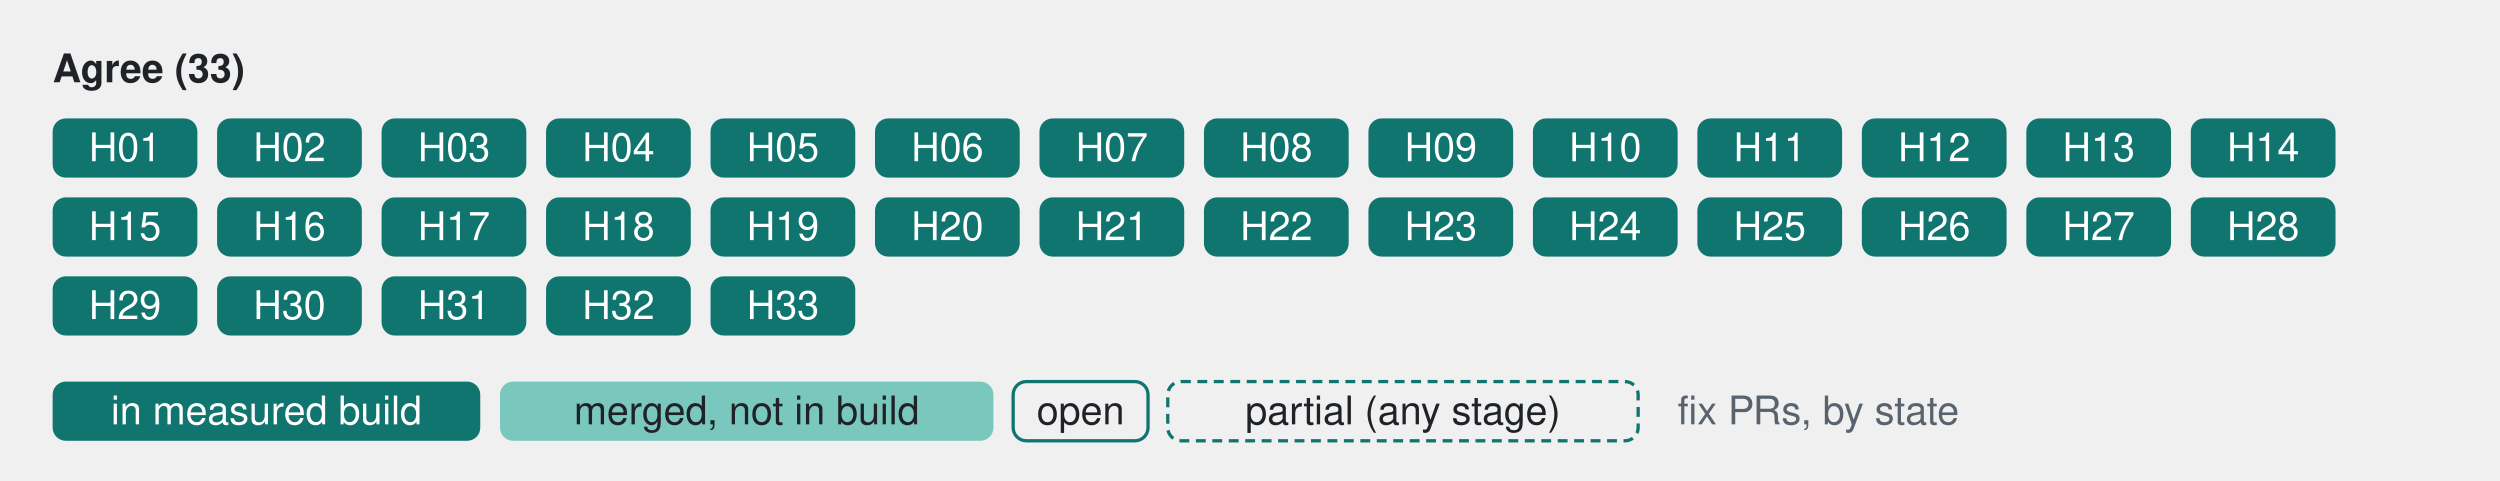
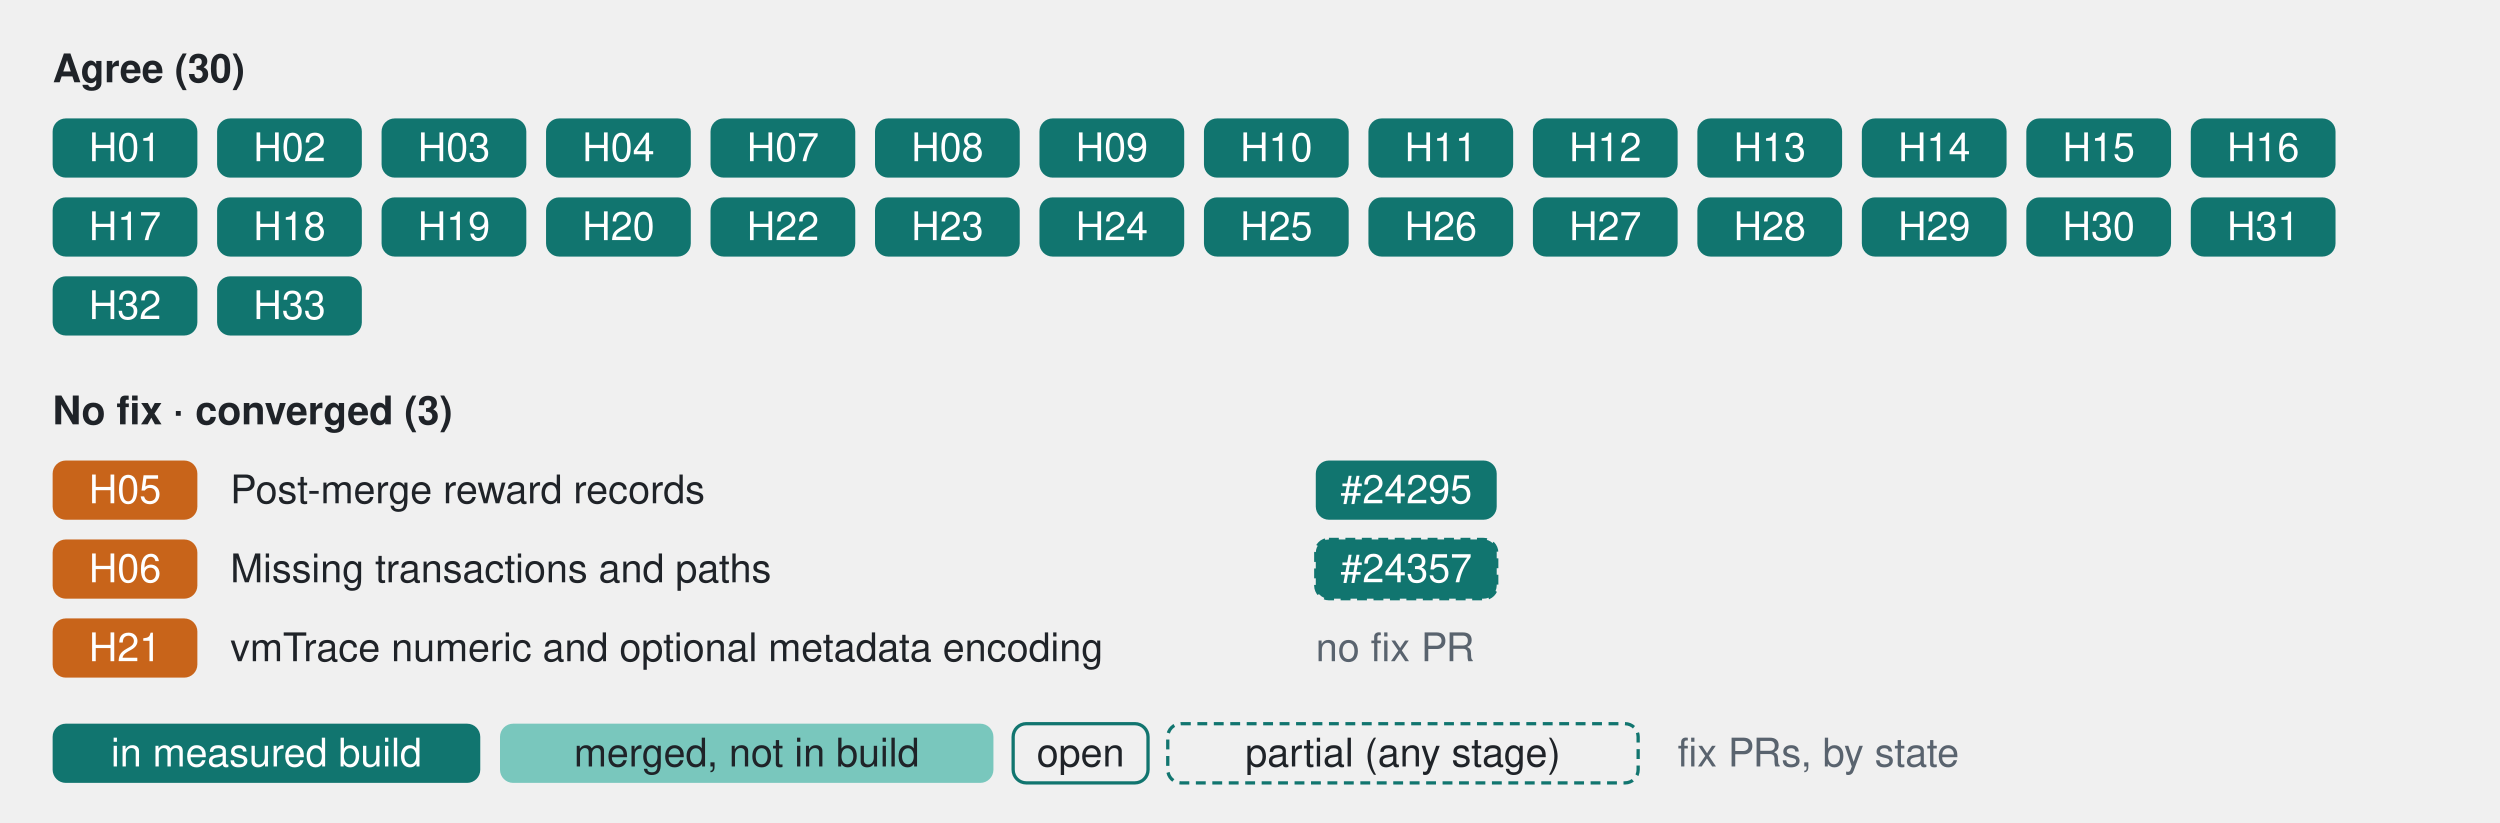
- <svg xmlns="http://www.w3.org/2000/svg" width="760" height="146" viewBox="0 0 760 146" role="img" aria-labelledby="title">
+ <svg xmlns="http://www.w3.org/2000/svg" width="760" height="250" viewBox="0 0 760 250" role="img" aria-labelledby="title">
  <style>text{font-family:-apple-system,BlinkMacSystemFont,"Segoe UI",Helvetica,Arial,sans-serif;font-size:12px}.head{font-weight:600}.partial{stroke-dasharray:3 2}.label{fill:#1f2328}.muted{fill:#59636e}.pr{fill:none;stroke:#11756f}.edge{stroke:#11756f}.b-agree{fill:#11756f}.n-agree{fill:#ffffff}.b-fix{fill:#79c7bd}.n-fix{fill:#1f2328}.b-converged{fill:#c8641a}.n-converged{fill:#ffffff}.b-review{fill:#f2b36b}.n-review{fill:#1f2328}.b-policy{fill:#8172c4}.n-policy{fill:#ffffff}.b-unmeasured{fill:#dde1e6}.n-unmeasured{fill:#1f2328}@media (prefers-color-scheme:dark){.label{fill:#e6edf3}.muted{fill:#9198a1}.pr{fill:none;stroke:#3aa59a}.edge{stroke:#3aa59a}.b-agree{fill:#3aa59a}.n-agree{fill:#0d1117}.b-fix{fill:#1a6b62}.n-fix{fill:#ffffff}.b-converged{fill:#e5843a}.n-converged{fill:#0d1117}.b-review{fill:#8f5420}.n-review{fill:#ffffff}.b-policy{fill:#9b8fe0}.n-policy{fill:#0d1117}.b-unmeasured{fill:#2d333b}.n-unmeasured{fill:#e6edf3}}</style>
-   <text class="label head" x="16" y="25">Agree (33)</text>
+   <text class="label head" x="16" y="25">Agree (30)</text>
  <rect class="b-agree" x="16" y="36" width="44" height="18" rx="4" />
  <text class="n-agree" x="38" y="49" text-anchor="middle">H01</text>
  <rect class="b-agree" x="66" y="36" width="44" height="18" rx="4" />
  <text class="n-agree" x="88" y="49" text-anchor="middle">H02</text>
  <rect class="b-agree" x="116" y="36" width="44" height="18" rx="4" />
  <text class="n-agree" x="138" y="49" text-anchor="middle">H03</text>
  <rect class="b-agree" x="166" y="36" width="44" height="18" rx="4" />
  <text class="n-agree" x="188" y="49" text-anchor="middle">H04</text>
  <rect class="b-agree" x="216" y="36" width="44" height="18" rx="4" />
-   <text class="n-agree" x="238" y="49" text-anchor="middle">H05</text>
+   <text class="n-agree" x="238" y="49" text-anchor="middle">H07</text>
  <rect class="b-agree" x="266" y="36" width="44" height="18" rx="4" />
-   <text class="n-agree" x="288" y="49" text-anchor="middle">H06</text>
+   <text class="n-agree" x="288" y="49" text-anchor="middle">H08</text>
  <rect class="b-agree" x="316" y="36" width="44" height="18" rx="4" />
-   <text class="n-agree" x="338" y="49" text-anchor="middle">H07</text>
+   <text class="n-agree" x="338" y="49" text-anchor="middle">H09</text>
  <rect class="b-agree" x="366" y="36" width="44" height="18" rx="4" />
-   <text class="n-agree" x="388" y="49" text-anchor="middle">H08</text>
+   <text class="n-agree" x="388" y="49" text-anchor="middle">H10</text>
  <rect class="b-agree" x="416" y="36" width="44" height="18" rx="4" />
-   <text class="n-agree" x="438" y="49" text-anchor="middle">H09</text>
+   <text class="n-agree" x="438" y="49" text-anchor="middle">H11</text>
  <rect class="b-agree" x="466" y="36" width="44" height="18" rx="4" />
-   <text class="n-agree" x="488" y="49" text-anchor="middle">H10</text>
+   <text class="n-agree" x="488" y="49" text-anchor="middle">H12</text>
  <rect class="b-agree" x="516" y="36" width="44" height="18" rx="4" />
-   <text class="n-agree" x="538" y="49" text-anchor="middle">H11</text>
+   <text class="n-agree" x="538" y="49" text-anchor="middle">H13</text>
  <rect class="b-agree" x="566" y="36" width="44" height="18" rx="4" />
-   <text class="n-agree" x="588" y="49" text-anchor="middle">H12</text>
+   <text class="n-agree" x="588" y="49" text-anchor="middle">H14</text>
  <rect class="b-agree" x="616" y="36" width="44" height="18" rx="4" />
-   <text class="n-agree" x="638" y="49" text-anchor="middle">H13</text>
+   <text class="n-agree" x="638" y="49" text-anchor="middle">H15</text>
  <rect class="b-agree" x="666" y="36" width="44" height="18" rx="4" />
-   <text class="n-agree" x="688" y="49" text-anchor="middle">H14</text>
+   <text class="n-agree" x="688" y="49" text-anchor="middle">H16</text>
  <rect class="b-agree" x="16" y="60" width="44" height="18" rx="4" />
-   <text class="n-agree" x="38" y="73" text-anchor="middle">H15</text>
+   <text class="n-agree" x="38" y="73" text-anchor="middle">H17</text>
  <rect class="b-agree" x="66" y="60" width="44" height="18" rx="4" />
-   <text class="n-agree" x="88" y="73" text-anchor="middle">H16</text>
+   <text class="n-agree" x="88" y="73" text-anchor="middle">H18</text>
  <rect class="b-agree" x="116" y="60" width="44" height="18" rx="4" />
-   <text class="n-agree" x="138" y="73" text-anchor="middle">H17</text>
+   <text class="n-agree" x="138" y="73" text-anchor="middle">H19</text>
  <rect class="b-agree" x="166" y="60" width="44" height="18" rx="4" />
-   <text class="n-agree" x="188" y="73" text-anchor="middle">H18</text>
+   <text class="n-agree" x="188" y="73" text-anchor="middle">H20</text>
  <rect class="b-agree" x="216" y="60" width="44" height="18" rx="4" />
-   <text class="n-agree" x="238" y="73" text-anchor="middle">H19</text>
+   <text class="n-agree" x="238" y="73" text-anchor="middle">H22</text>
  <rect class="b-agree" x="266" y="60" width="44" height="18" rx="4" />
-   <text class="n-agree" x="288" y="73" text-anchor="middle">H20</text>
+   <text class="n-agree" x="288" y="73" text-anchor="middle">H23</text>
  <rect class="b-agree" x="316" y="60" width="44" height="18" rx="4" />
-   <text class="n-agree" x="338" y="73" text-anchor="middle">H21</text>
+   <text class="n-agree" x="338" y="73" text-anchor="middle">H24</text>
  <rect class="b-agree" x="366" y="60" width="44" height="18" rx="4" />
-   <text class="n-agree" x="388" y="73" text-anchor="middle">H22</text>
+   <text class="n-agree" x="388" y="73" text-anchor="middle">H25</text>
  <rect class="b-agree" x="416" y="60" width="44" height="18" rx="4" />
-   <text class="n-agree" x="438" y="73" text-anchor="middle">H23</text>
+   <text class="n-agree" x="438" y="73" text-anchor="middle">H26</text>
  <rect class="b-agree" x="466" y="60" width="44" height="18" rx="4" />
-   <text class="n-agree" x="488" y="73" text-anchor="middle">H24</text>
+   <text class="n-agree" x="488" y="73" text-anchor="middle">H27</text>
  <rect class="b-agree" x="516" y="60" width="44" height="18" rx="4" />
-   <text class="n-agree" x="538" y="73" text-anchor="middle">H25</text>
+   <text class="n-agree" x="538" y="73" text-anchor="middle">H28</text>
  <rect class="b-agree" x="566" y="60" width="44" height="18" rx="4" />
-   <text class="n-agree" x="588" y="73" text-anchor="middle">H26</text>
+   <text class="n-agree" x="588" y="73" text-anchor="middle">H29</text>
  <rect class="b-agree" x="616" y="60" width="44" height="18" rx="4" />
-   <text class="n-agree" x="638" y="73" text-anchor="middle">H27</text>
+   <text class="n-agree" x="638" y="73" text-anchor="middle">H30</text>
  <rect class="b-agree" x="666" y="60" width="44" height="18" rx="4" />
-   <text class="n-agree" x="688" y="73" text-anchor="middle">H28</text>
+   <text class="n-agree" x="688" y="73" text-anchor="middle">H31</text>
  <rect class="b-agree" x="16" y="84" width="44" height="18" rx="4" />
-   <text class="n-agree" x="38" y="97" text-anchor="middle">H29</text>
+   <text class="n-agree" x="38" y="97" text-anchor="middle">H32</text>
  <rect class="b-agree" x="66" y="84" width="44" height="18" rx="4" />
-   <text class="n-agree" x="88" y="97" text-anchor="middle">H30</text>
-   <rect class="b-agree" x="116" y="84" width="44" height="18" rx="4" />
-   <text class="n-agree" x="138" y="97" text-anchor="middle">H31</text>
-   <rect class="b-agree" x="166" y="84" width="44" height="18" rx="4" />
-   <text class="n-agree" x="188" y="97" text-anchor="middle">H32</text>
-   <rect class="b-agree" x="216" y="84" width="44" height="18" rx="4" />
-   <text class="n-agree" x="238" y="97" text-anchor="middle">H33</text>
-   <rect class="b-agree" x="16" y="116" width="130" height="18" rx="4" />
-   <text class="n-agree" x="81" y="129" text-anchor="middle">in measured build</text>
-   <rect class="b-fix" x="152" y="116" width="150" height="18" rx="4" />
-   <text class="n-fix" x="227" y="129" text-anchor="middle">merged, not in build</text>
-   <rect class="pr" x="308" y="116" width="41" height="18" rx="4" />
-   <text class="label" x="328.5" y="129" text-anchor="middle">open</text>
-   <rect class="pr partial" x="355" y="116" width="143" height="18" rx="4" />
-   <text class="label" x="426.5" y="129" text-anchor="middle">partial (any stage)</text>
-   <text class="muted" x="510" y="129">fix PRs, by state</text>
+   <text class="n-agree" x="88" y="97" text-anchor="middle">H33</text>
+   <text class="label head" x="16" y="129">No fix · converged (3)</text>
+   <rect class="b-converged" x="16" y="140" width="44" height="18" rx="4" />
+   <text class="n-converged" x="38" y="153" text-anchor="middle">H05</text>
+   <text class="label" x="70" y="153">Post-merge reward records</text>
+   <rect class="b-agree" x="400" y="140" width="55" height="18" rx="4" />
+   <text class="n-agree" x="427.5" y="153" text-anchor="middle">#24295</text>
+   <rect class="b-converged" x="16" y="164" width="44" height="18" rx="4" />
+   <text class="n-converged" x="38" y="177" text-anchor="middle">H06</text>
+   <text class="label" x="70" y="177">Missing transactions and paths</text>
+   <rect class="b-agree edge partial" x="400" y="164" width="55" height="18" rx="4" />
+   <text class="n-agree" x="427.5" y="177" text-anchor="middle">#24357</text>
+   <rect class="b-converged" x="16" y="188" width="44" height="18" rx="4" />
+   <text class="n-converged" x="38" y="201" text-anchor="middle">H21</text>
+   <text class="label" x="70" y="201">vmTrace numeric and optional metadata encoding</text>
+   <text class="muted" x="400" y="201">no fix PR</text>
+   <rect class="b-agree" x="16" y="220" width="130" height="18" rx="4" />
+   <text class="n-agree" x="81" y="233" text-anchor="middle">in measured build</text>
+   <rect class="b-fix" x="152" y="220" width="150" height="18" rx="4" />
+   <text class="n-fix" x="227" y="233" text-anchor="middle">merged, not in build</text>
+   <rect class="pr" x="308" y="220" width="41" height="18" rx="4" />
+   <text class="label" x="328.5" y="233" text-anchor="middle">open</text>
+   <rect class="pr partial" x="355" y="220" width="143" height="18" rx="4" />
+   <text class="label" x="426.5" y="233" text-anchor="middle">partial (any stage)</text>
+   <text class="muted" x="510" y="233">fix PRs, by state</text>
</svg>
